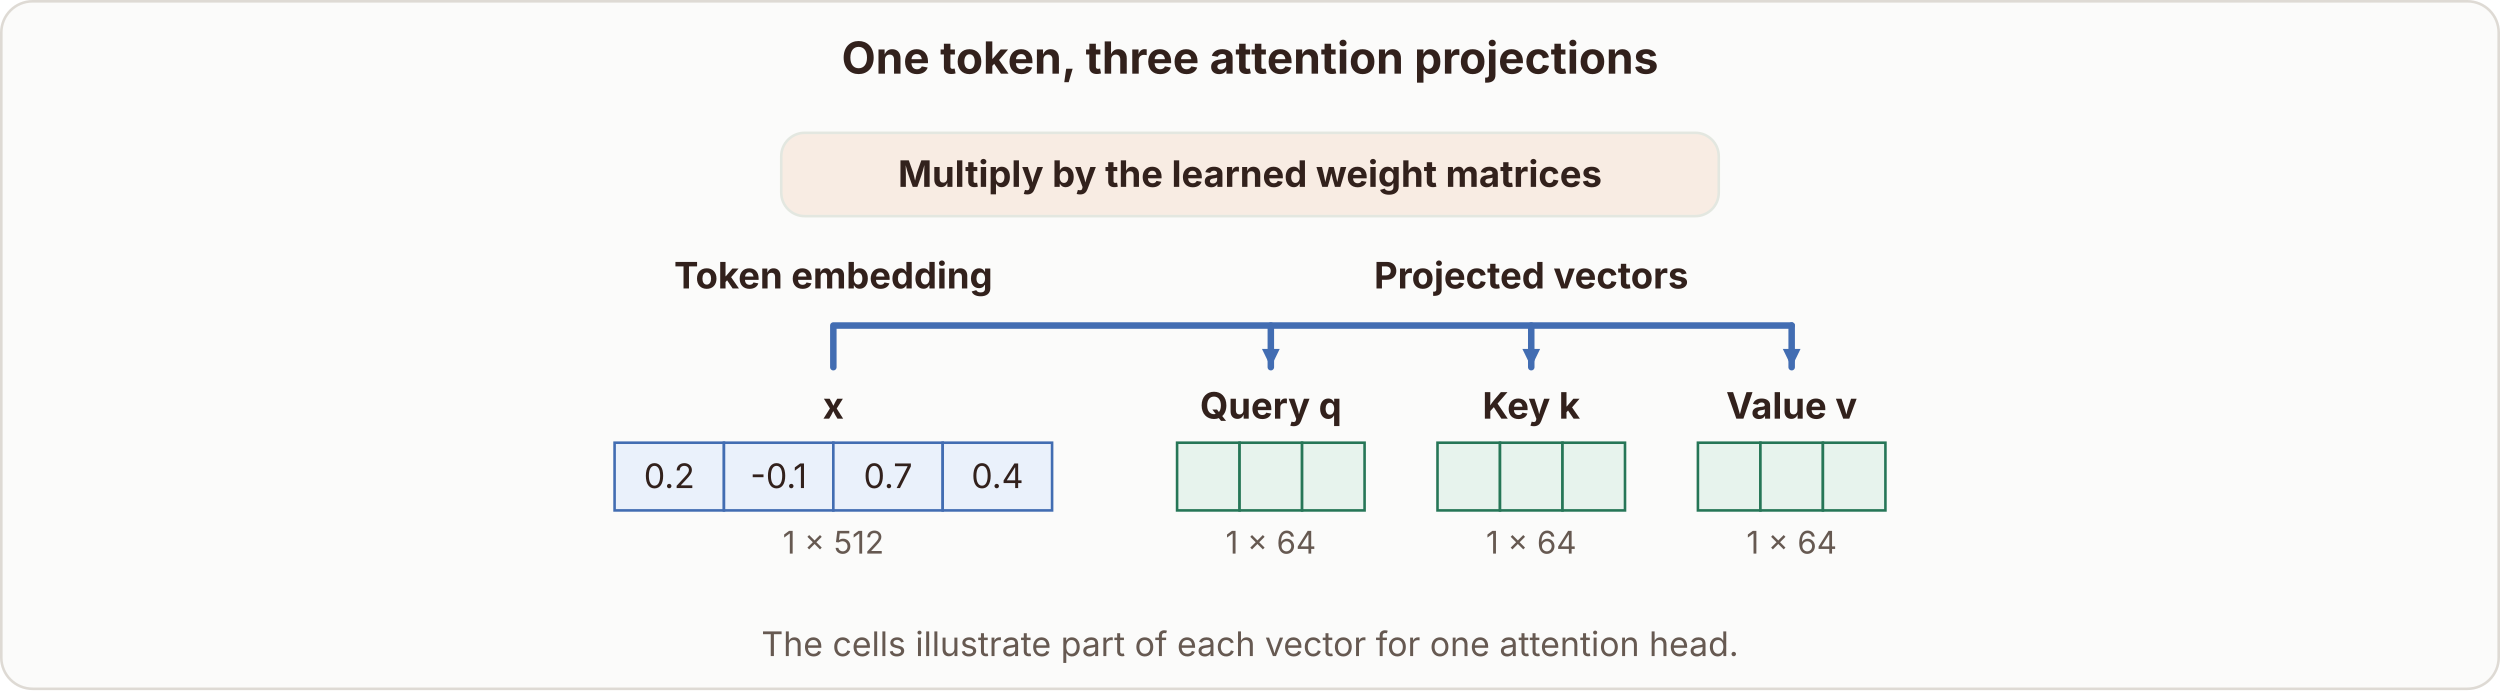
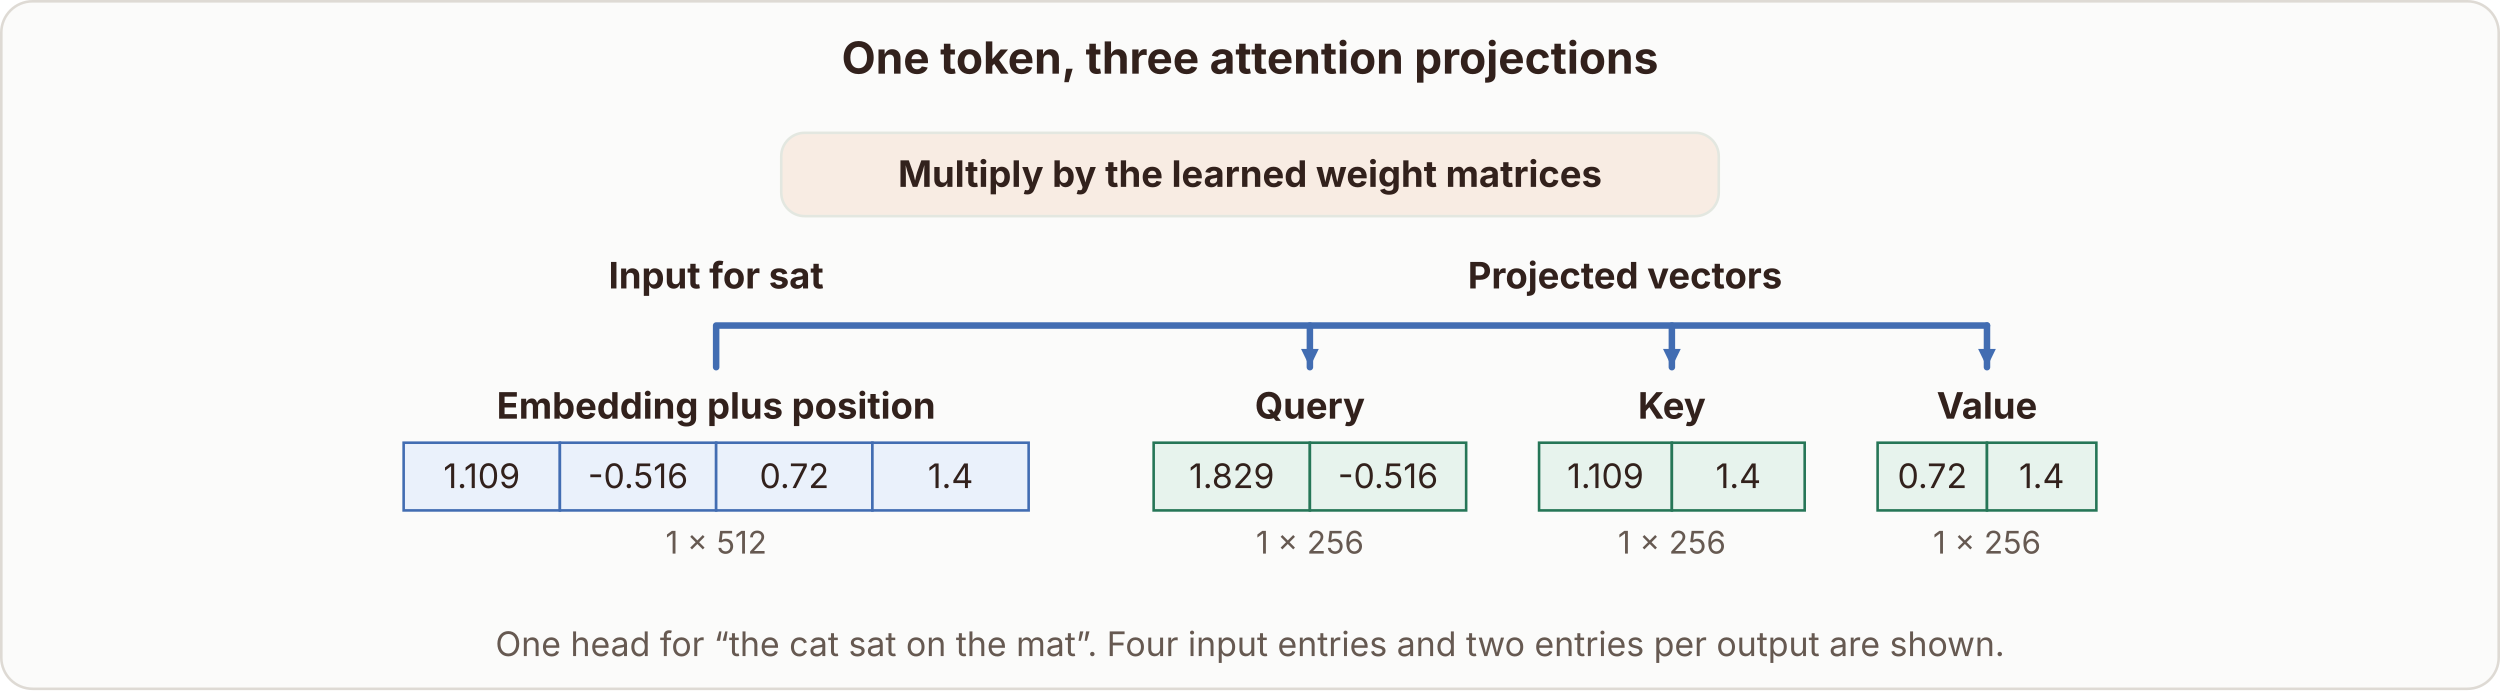
- <svg xmlns="http://www.w3.org/2000/svg" width="960" height="265" viewBox="0 0 960 265" role="img" aria-label="One token, three attention projections Token embedding: x, 1 × 512, 0.2, -0.1, 0.7, 0.4 Multiply by the learned weight matrices Projected vectors: Query q, 1 × 64; Key k, 1 × 64; Value v, 1 × 64 x, 1 × 512, 0.2, -0.1, 0.7, 0.4 → Query q, 1 × 64 x, 1 × 512, 0.2, -0.1, 0.7, 0.4 → Key k, 1 × 64 x, 1 × 512, 0.2, -0.1, 0.7, 0.4 → Value v, 1 × 64 The cells illustrate part of each vector for one attention head." font-family="Inter, Liberation Sans, Arial, sans-serif" style="display:block;max-width:none;margin-inline:auto;--color-ink:#202723;--color-ink-2:#5d675f;--color-line:#e3e7e0;--viz-surface:#fffefa" data-tutor-diagram="transformation">
+ <svg xmlns="http://www.w3.org/2000/svg" width="960" height="265" viewBox="0 0 960 265" role="img" aria-label="One token, three attention projections Input for sat: Embedding plus position, 1 × 512, 1.109, -0.516, 0.72, 1.4 Multiply by the learned weight matrices Projected vectors: Query, 1 × 256, 1.829, -0.516; Key, 1 × 256, 1.109, 1.4; Value, 1 × 256, 0.72, 1.4 Embedding plus position, 1 × 512, 1.109, -0.516, 0.72, 1.4 → Query, 1 × 256, 1.829, -0.516 Embedding plus position, 1 × 512, 1.109, -0.516, 0.72, 1.4 → Key, 1 × 256, 1.109, 1.4 Embedding plus position, 1 × 512, 1.109, -0.516, 0.72, 1.4 → Value, 1 × 256, 0.72, 1.4 One head for “the cat sat on the mat”. Four input entries and two entries per output are shown." font-family="Inter, Liberation Sans, Arial, sans-serif" style="display:block;max-width:none;margin-inline:auto;--color-ink:#202723;--color-ink-2:#5d675f;--color-line:#e3e7e0;--viz-surface:#fffefa" data-tutor-diagram="transformation">
  <rect x="0.5" y="0.5" width="959" height="264" rx="12" fill="var(--viz-surface, #fbfbfa)" stroke="var(--color-line, #dedad4)" />
  <text x="480" y="22.5" fill="var(--color-ink, #32211c)" font-size="17" font-weight="700" text-anchor="middle">
    <tspan x="480" y="28.28">One token, three attention projections</tspan>
  </text>
  <g transform="translate(0 39)">
    <rect x="300" y="12" width="360" height="32" rx="9" fill="#f8ece3" stroke="#e3e7e0" stroke-width="1" />
    <text x="480" y="28" fill="var(--color-ink, #32211c)" font-size="14" font-weight="700" text-anchor="middle">
      <tspan x="480" y="32.76">Multiply by the learned weight matrices</tspan>
    </text>
-     <text x="320" y="67" fill="var(--color-ink, #32211c)" font-size="14" font-weight="700" text-anchor="middle">
-       <tspan x="320" y="71.76">Token embedding</tspan>
+     <text x="275" y="67" fill="var(--color-ink, #32211c)" font-size="14" font-weight="700" text-anchor="middle">
+       <tspan x="275" y="71.76">Input for sat</tspan>
    </text>
-     <text x="588" y="67" fill="var(--color-ink, #32211c)" font-size="14" font-weight="700" text-anchor="middle">
-       <tspan x="588" y="71.76">Projected vectors</tspan>
+     <text x="624" y="67" fill="var(--color-ink, #32211c)" font-size="14" font-weight="700" text-anchor="middle">
+       <tspan x="624" y="71.76">Projected vectors</tspan>
    </text>
-     <polyline points="320,102 320,86 688,86" fill="none" stroke="#426db2" stroke-width="2.5" stroke-linecap="round" stroke-linejoin="round" />
+     <polyline points="275,102 275,86 763,86" fill="none" stroke="#426db2" stroke-width="2.5" stroke-linecap="round" stroke-linejoin="round" />
    <g data-tutor-tensor-link="0:0">
      <g>
-         <polyline points="488,86 488,102" fill="none" stroke="#426db2" stroke-width="2.5" stroke-linecap="round" stroke-linejoin="round" />
-         <polygon points="488,102 484.6,95 491.4,95" fill="#426db2" data-tutor-arrowhead="" />
+         <polyline points="503,86 503,102" fill="none" stroke="#426db2" stroke-width="2.5" stroke-linecap="round" stroke-linejoin="round" />
+         <polygon points="503,102 499.6,95 506.4,95" fill="#426db2" data-tutor-arrowhead="" />
      </g>
    </g>
    <g data-tutor-tensor-link="0:1">
      <g>
-         <polyline points="588,86 588,102" fill="none" stroke="#426db2" stroke-width="2.5" stroke-linecap="round" stroke-linejoin="round" />
-         <polygon points="588,102 584.6,95 591.4,95" fill="#426db2" data-tutor-arrowhead="" />
+         <polyline points="642,86 642,102" fill="none" stroke="#426db2" stroke-width="2.5" stroke-linecap="round" stroke-linejoin="round" />
+         <polygon points="642,102 638.6,95 645.4,95" fill="#426db2" data-tutor-arrowhead="" />
      </g>
    </g>
    <g data-tutor-tensor-link="0:2">
      <g>
-         <polyline points="688,86 688,102" fill="none" stroke="#426db2" stroke-width="2.5" stroke-linecap="round" stroke-linejoin="round" />
-         <polygon points="688,102 684.6,95 691.4,95" fill="#426db2" data-tutor-arrowhead="" />
+         <polyline points="763,86 763,102" fill="none" stroke="#426db2" stroke-width="2.5" stroke-linecap="round" stroke-linejoin="round" />
+         <polygon points="763,102 759.6,95 766.4,95" fill="#426db2" data-tutor-arrowhead="" />
      </g>
    </g>
-     <g transform="translate(230 102)" data-tutor-transformation-item="before:0">
-       <text x="90" y="15" fill="var(--color-ink, #32211c)" font-size="14" font-weight="700" text-anchor="middle">
-         <tspan x="90" y="19.76">x</tspan>
+     <g transform="translate(149 102)" data-tutor-transformation-item="before:0">
+       <text x="126" y="15" fill="var(--color-ink, #32211c)" font-size="14" font-weight="700" text-anchor="middle">
+         <tspan x="126" y="19.76">Embedding plus position</tspan>
      </text>
-       <rect x="6" y="29" width="42" height="26" fill="#eaf1fb" stroke="#426db2" stroke-width="1" data-tutor-tensor-cell="0" />
-       <text x="27" y="42" fill="var(--color-ink, #32211c)" font-size="13" font-weight="400" text-anchor="middle">
-         <tspan x="27" y="46.42">0.2</tspan>
+       <rect x="6" y="29" width="60" height="26" fill="#eaf1fb" stroke="#426db2" stroke-width="1" data-tutor-tensor-cell="0" />
+       <text x="36" y="42" fill="var(--color-ink, #32211c)" font-size="13" font-weight="400" text-anchor="middle">
+         <tspan x="36" y="46.42">1.109</tspan>
      </text>
-       <rect x="48" y="29" width="42" height="26" fill="#eaf1fb" stroke="#426db2" stroke-width="1" data-tutor-tensor-cell="1" />
-       <text x="69" y="42" fill="var(--color-ink, #32211c)" font-size="13" font-weight="400" text-anchor="middle">
-         <tspan x="69" y="46.42">-0.1</tspan>
+       <rect x="66" y="29" width="60" height="26" fill="#eaf1fb" stroke="#426db2" stroke-width="1" data-tutor-tensor-cell="1" />
+       <text x="96" y="42" fill="var(--color-ink, #32211c)" font-size="13" font-weight="400" text-anchor="middle">
+         <tspan x="96" y="46.42">-0.516</tspan>
      </text>
-       <rect x="90" y="29" width="42" height="26" fill="#eaf1fb" stroke="#426db2" stroke-width="1" data-tutor-tensor-cell="2" />
-       <text x="111" y="42" fill="var(--color-ink, #32211c)" font-size="13" font-weight="400" text-anchor="middle">
-         <tspan x="111" y="46.42">0.7</tspan>
+       <rect x="126" y="29" width="60" height="26" fill="#eaf1fb" stroke="#426db2" stroke-width="1" data-tutor-tensor-cell="2" />
+       <text x="156" y="42" fill="var(--color-ink, #32211c)" font-size="13" font-weight="400" text-anchor="middle">
+         <tspan x="156" y="46.42">0.72</tspan>
      </text>
-       <rect x="132" y="29" width="42" height="26" fill="#eaf1fb" stroke="#426db2" stroke-width="1" data-tutor-tensor-cell="3" />
-       <text x="153" y="42" fill="var(--color-ink, #32211c)" font-size="13" font-weight="400" text-anchor="middle">
-         <tspan x="153" y="46.42">0.4</tspan>
+       <rect x="186" y="29" width="60" height="26" fill="#eaf1fb" stroke="#426db2" stroke-width="1" data-tutor-tensor-cell="3" />
+       <text x="216" y="42" fill="var(--color-ink, #32211c)" font-size="13" font-weight="400" text-anchor="middle">
+         <tspan x="216" y="46.42">1.4</tspan>
      </text>
-       <text x="90" y="67.5" fill="var(--color-ink-2, #665951)" font-size="12" font-weight="400" text-anchor="middle">
-         <tspan x="90" y="71.58">1 × 512</tspan>
+       <text x="126" y="67.5" fill="var(--color-ink-2, #665951)" font-size="12" font-weight="400" text-anchor="middle">
+         <tspan x="126" y="71.58">1 × 512</tspan>
      </text>
    </g>
-     <g transform="translate(446 102)" data-tutor-transformation-item="after:0">
-       <text x="42" y="15" fill="var(--color-ink, #32211c)" font-size="14" font-weight="700" text-anchor="middle">
-         <tspan x="42" y="19.76">Query q</tspan>
+     <g transform="translate(437 102)" data-tutor-transformation-item="after:0">
+       <text x="66" y="15" fill="var(--color-ink, #32211c)" font-size="14" font-weight="700" text-anchor="middle">
+         <tspan x="66" y="19.76">Query</tspan>
      </text>
-       <rect x="6" y="29" width="24" height="26" fill="#e7f3ed" stroke="#267657" stroke-width="1" data-tutor-tensor-cell="0" />
-       <rect x="30" y="29" width="24" height="26" fill="#e7f3ed" stroke="#267657" stroke-width="1" data-tutor-tensor-cell="1" />
-       <rect x="54" y="29" width="24" height="26" fill="#e7f3ed" stroke="#267657" stroke-width="1" data-tutor-tensor-cell="2" />
-       <text x="42" y="67.5" fill="var(--color-ink-2, #665951)" font-size="12" font-weight="400" text-anchor="middle">
-         <tspan x="42" y="71.58">1 × 64</tspan>
+       <rect x="6" y="29" width="60" height="26" fill="#e7f3ed" stroke="#267657" stroke-width="1" data-tutor-tensor-cell="0" />
+       <text x="36" y="42" fill="var(--color-ink, #32211c)" font-size="13" font-weight="400" text-anchor="middle">
+         <tspan x="36" y="46.42">1.829</tspan>
+       </text>
+       <rect x="66" y="29" width="60" height="26" fill="#e7f3ed" stroke="#267657" stroke-width="1" data-tutor-tensor-cell="1" />
+       <text x="96" y="42" fill="var(--color-ink, #32211c)" font-size="13" font-weight="400" text-anchor="middle">
+         <tspan x="96" y="46.42">-0.516</tspan>
+       </text>
+       <text x="66" y="67.5" fill="var(--color-ink-2, #665951)" font-size="12" font-weight="400" text-anchor="middle">
+         <tspan x="66" y="71.58">1 × 256</tspan>
      </text>
    </g>
-     <g transform="translate(546 102)" data-tutor-transformation-item="after:1">
-       <text x="42" y="15" fill="var(--color-ink, #32211c)" font-size="14" font-weight="700" text-anchor="middle">
-         <tspan x="42" y="19.76">Key k</tspan>
+     <g transform="translate(585 102)" data-tutor-transformation-item="after:1">
+       <text x="57" y="15" fill="var(--color-ink, #32211c)" font-size="14" font-weight="700" text-anchor="middle">
+         <tspan x="57" y="19.76">Key</tspan>
      </text>
-       <rect x="6" y="29" width="24" height="26" fill="#e7f3ed" stroke="#267657" stroke-width="1" data-tutor-tensor-cell="0" />
-       <rect x="30" y="29" width="24" height="26" fill="#e7f3ed" stroke="#267657" stroke-width="1" data-tutor-tensor-cell="1" />
-       <rect x="54" y="29" width="24" height="26" fill="#e7f3ed" stroke="#267657" stroke-width="1" data-tutor-tensor-cell="2" />
-       <text x="42" y="67.5" fill="var(--color-ink-2, #665951)" font-size="12" font-weight="400" text-anchor="middle">
-         <tspan x="42" y="71.58">1 × 64</tspan>
+       <rect x="6" y="29" width="51" height="26" fill="#e7f3ed" stroke="#267657" stroke-width="1" data-tutor-tensor-cell="0" />
+       <text x="31.5" y="42" fill="var(--color-ink, #32211c)" font-size="13" font-weight="400" text-anchor="middle">
+         <tspan x="31.5" y="46.42">1.109</tspan>
+       </text>
+       <rect x="57" y="29" width="51" height="26" fill="#e7f3ed" stroke="#267657" stroke-width="1" data-tutor-tensor-cell="1" />
+       <text x="82.5" y="42" fill="var(--color-ink, #32211c)" font-size="13" font-weight="400" text-anchor="middle">
+         <tspan x="82.5" y="46.42">1.4</tspan>
+       </text>
+       <text x="57" y="67.5" fill="var(--color-ink-2, #665951)" font-size="12" font-weight="400" text-anchor="middle">
+         <tspan x="57" y="71.58">1 × 256</tspan>
      </text>
    </g>
-     <g transform="translate(646 102)" data-tutor-transformation-item="after:2">
-       <text x="42" y="15" fill="var(--color-ink, #32211c)" font-size="14" font-weight="700" text-anchor="middle">
-         <tspan x="42" y="19.76">Value v</tspan>
+     <g transform="translate(715 102)" data-tutor-transformation-item="after:2">
+       <text x="48" y="15" fill="var(--color-ink, #32211c)" font-size="14" font-weight="700" text-anchor="middle">
+         <tspan x="48" y="19.76">Value</tspan>
      </text>
-       <rect x="6" y="29" width="24" height="26" fill="#e7f3ed" stroke="#267657" stroke-width="1" data-tutor-tensor-cell="0" />
-       <rect x="30" y="29" width="24" height="26" fill="#e7f3ed" stroke="#267657" stroke-width="1" data-tutor-tensor-cell="1" />
-       <rect x="54" y="29" width="24" height="26" fill="#e7f3ed" stroke="#267657" stroke-width="1" data-tutor-tensor-cell="2" />
-       <text x="42" y="67.5" fill="var(--color-ink-2, #665951)" font-size="12" font-weight="400" text-anchor="middle">
-         <tspan x="42" y="71.58">1 × 64</tspan>
+       <rect x="6" y="29" width="42" height="26" fill="#e7f3ed" stroke="#267657" stroke-width="1" data-tutor-tensor-cell="0" />
+       <text x="27" y="42" fill="var(--color-ink, #32211c)" font-size="13" font-weight="400" text-anchor="middle">
+         <tspan x="27" y="46.42">0.72</tspan>
+       </text>
+       <rect x="48" y="29" width="42" height="26" fill="#e7f3ed" stroke="#267657" stroke-width="1" data-tutor-tensor-cell="1" />
+       <text x="69" y="42" fill="var(--color-ink, #32211c)" font-size="13" font-weight="400" text-anchor="middle">
+         <tspan x="69" y="46.42">1.4</tspan>
+       </text>
+       <text x="48" y="67.5" fill="var(--color-ink-2, #665951)" font-size="12" font-weight="400" text-anchor="middle">
+         <tspan x="48" y="71.58">1 × 256</tspan>
      </text>
    </g>
  </g>
  <text x="480" y="247.5" fill="var(--color-ink-2, #665951)" font-size="13" font-weight="400" text-anchor="middle">
-     <tspan x="480" y="251.92">The cells illustrate part of each vector for one attention head.</tspan>
+     <tspan x="480" y="251.92">One head for “the cat sat on the mat”. Four input entries and two entries per output are shown.</tspan>
  </text>
</svg>
